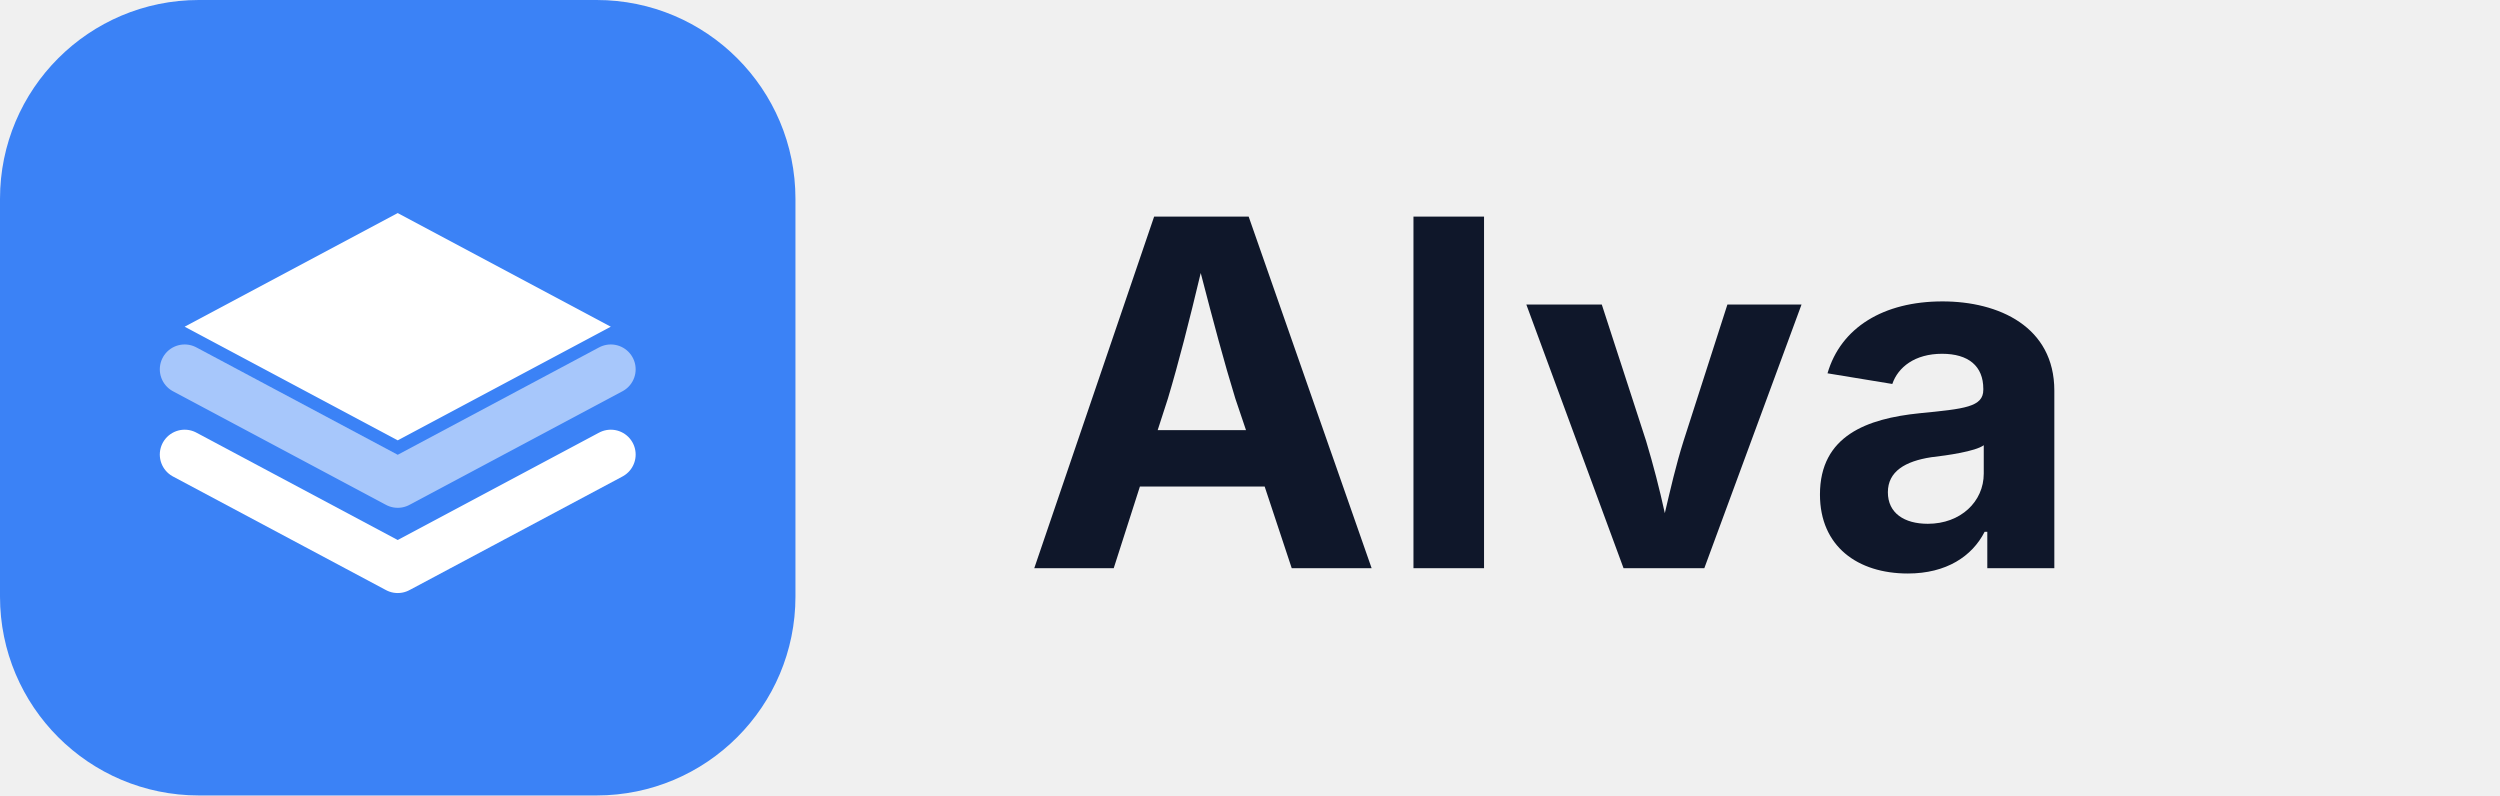
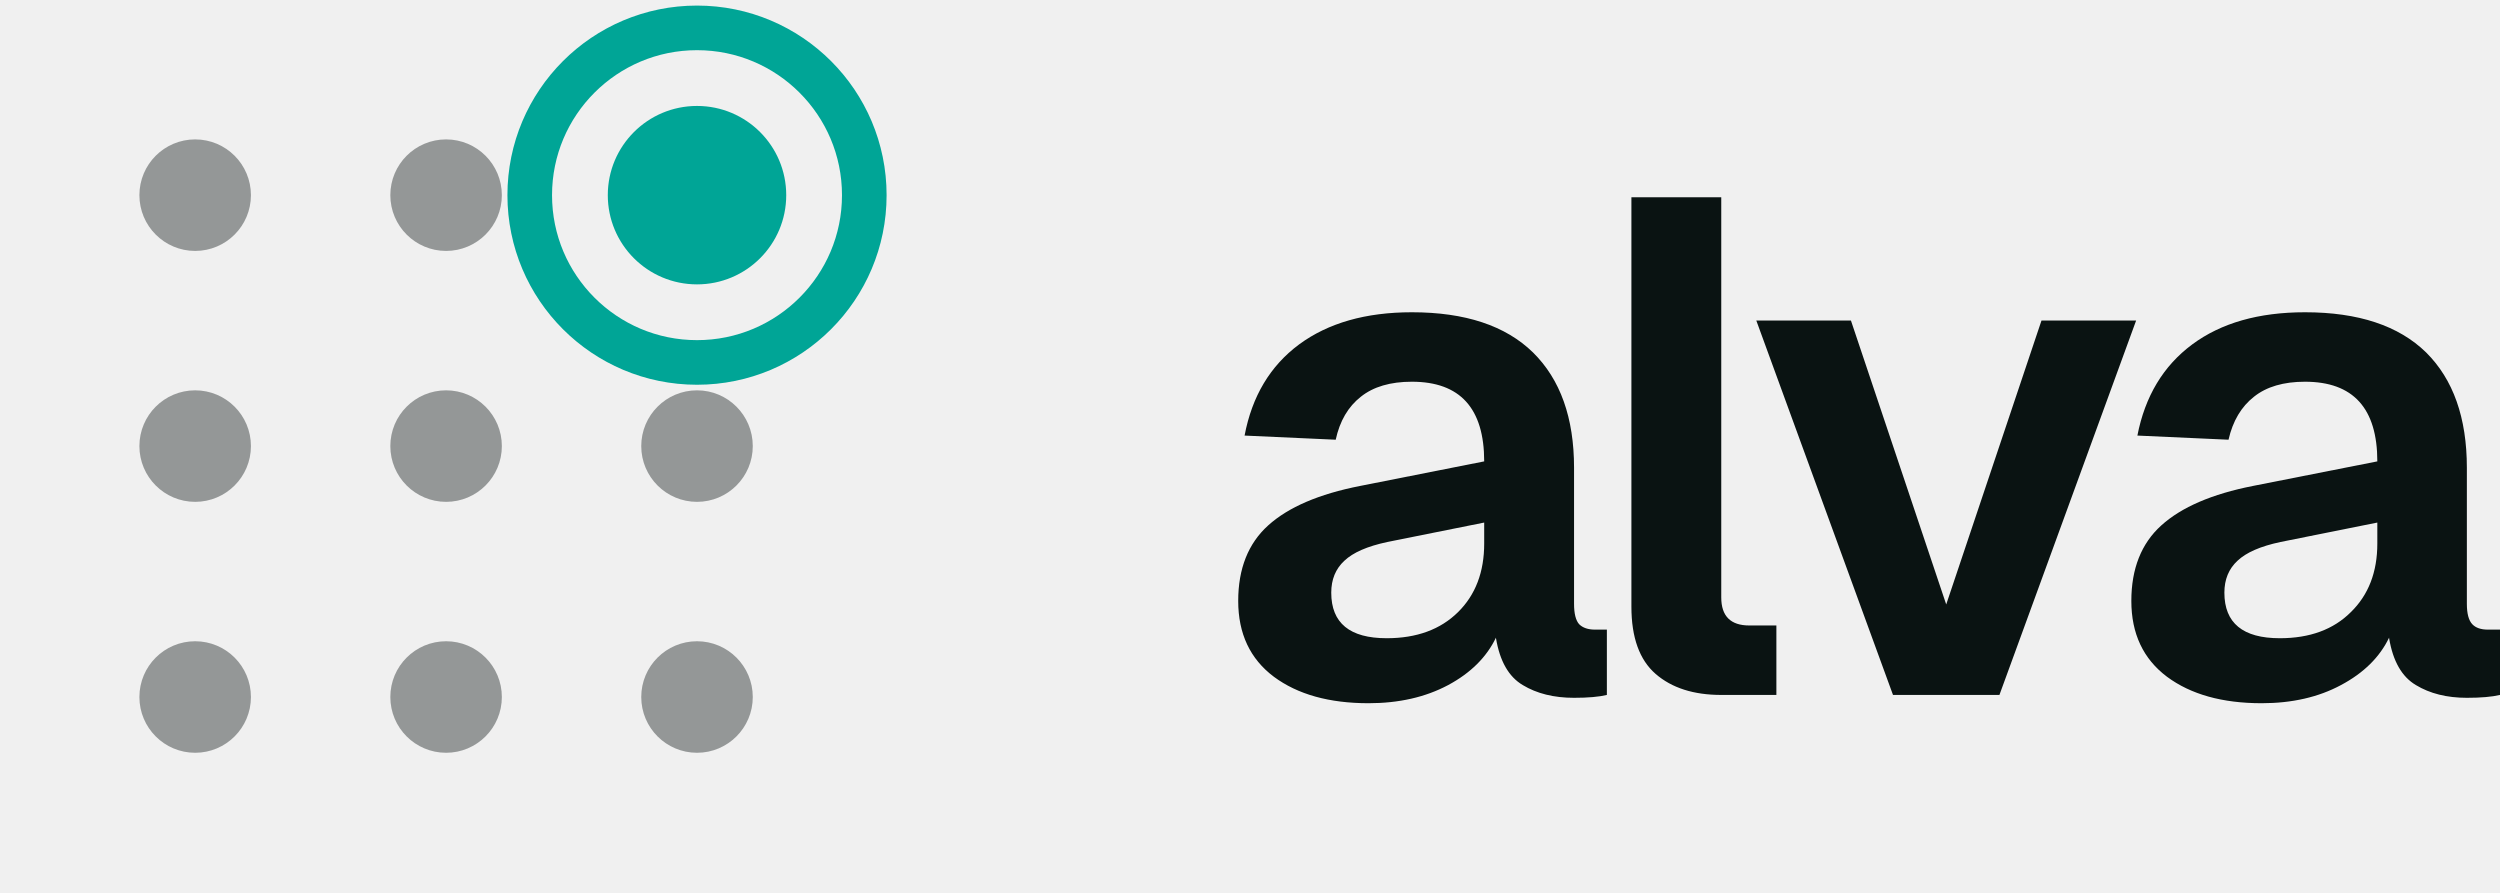
- <svg xmlns="http://www.w3.org/2000/svg" width="88" height="28" viewBox="0 0 88 28" fill="none">
-   <rect width="28" height="28" rx="7" fill="#3B82F6" />
-   <path d="M14 7.5L6.5 11.5L14 15.5L21.5 11.5L14 7.5Z" fill="white" />
-   <path d="M6.5 16L14 20L21.5 16" stroke="white" stroke-width="1.75" stroke-linecap="round" stroke-linejoin="round" />
-   <path d="M6.5 13L14 17L21.5 13" stroke="white" stroke-width="1.75" stroke-linecap="round" stroke-linejoin="round" opacity="0.55" />
-   <text x="36" y="20" font-family="-apple-system, BlinkMacSystemFont, 'Segoe UI', sans-serif" font-size="17" font-weight="700" fill="#0F172A">Alva</text>
+ <svg xmlns="http://www.w3.org/2000/svg" viewBox="0 0 78.46 28" width="78.46" height="28">
+   <g transform="translate(0 0) scale(1)">
+     <g transform="scale(0.875)">
+       <g fill="#0a1312" fill-opacity="0.4">
+         <circle cx="7" cy="7" r="2" />
+         <circle cx="16" cy="7" r="2" />
+         <circle cx="7" cy="16" r="2" />
+         <circle cx="16" cy="16" r="2" />
+         <circle cx="25" cy="16" r="2" />
+         <circle cx="7" cy="25" r="2" />
+         <circle cx="16" cy="25" r="2" />
+         <circle cx="25" cy="25" r="2" />
+       </g>
+       <circle cx="25" cy="7" r="6" fill="none" stroke="#00a596" stroke-width="1.6" />
+       <circle cx="25" cy="7" r="3.2" fill="#00a596" />
+     </g>
+     <path d="M42.95 22.07L42.95 22.07Q41.10 22.07 39.98 21.24Q38.86 20.40 38.86 18.86L38.86 18.86Q38.86 17.34 39.80 16.49Q40.75 15.63 42.69 15.25L42.69 15.25L46.58 14.48Q46.58 11.98 44.31 11.98L44.31 11.98Q43.30 11.98 42.71 12.45Q42.11 12.92 41.92 13.80L41.92 13.80L39.06 13.67Q39.41 11.82 40.77 10.81Q42.14 9.80 44.31 9.80L44.31 9.80Q46.82 9.80 48.11 11.06Q49.40 12.33 49.40 14.68L49.40 14.68L49.40 18.95Q49.40 19.41 49.56 19.59Q49.73 19.76 50.06 19.76L50.06 19.76L50.43 19.76L50.43 21.81Q50.06 21.90 49.40 21.90L49.40 21.90Q48.45 21.90 47.79 21.50Q47.13 21.11 46.95 20.03L46.95 20.03L46.95 20.01Q46.51 20.93 45.45 21.50Q44.38 22.07 42.95 22.07ZM43.52 20.03L43.52 20.03Q44.93 20.03 45.76 19.21Q46.58 18.40 46.58 17.06L46.58 17.06L46.58 16.40L43.54 17.01Q42.60 17.21 42.19 17.60Q41.78 17.98 41.78 18.60L41.78 18.60Q41.78 20.03 43.52 20.03ZM55.75 21.81L54.02 21.81Q52.72 21.81 51.96 21.15Q51.20 20.49 51.20 19.04L51.20 19.04L51.20 6.19L54.02 6.19L54.02 18.75Q54.02 19.63 54.90 19.63L54.90 19.63L55.75 19.63L55.75 21.81ZM62.75 21.81L59.41 21.81L55.12 10.06L58.09 10.06L61.08 18.97L64.07 10.06L67.04 10.06L62.75 21.81ZM70.98 22.07L70.98 22.07Q69.13 22.07 68.01 21.24Q66.89 20.40 66.89 18.86L66.89 18.86Q66.89 17.34 67.83 16.49Q68.78 15.63 70.71 15.25L70.71 15.25L74.61 14.48Q74.61 11.98 72.34 11.98L72.34 11.98Q71.33 11.98 70.74 12.45Q70.14 12.92 69.94 13.80L69.94 13.80L67.08 13.67Q67.44 11.82 68.80 10.81Q70.16 9.80 72.34 9.80L72.34 9.80Q74.85 9.80 76.14 11.06Q77.42 12.33 77.42 14.68L77.42 14.68L77.42 18.95Q77.42 19.41 77.59 19.59Q77.75 19.76 78.08 19.76L78.08 19.76L78.46 19.76L78.46 21.81Q78.08 21.90 77.42 21.90L77.42 21.90Q76.48 21.90 75.82 21.50Q75.16 21.11 74.98 20.03L74.98 20.03L74.98 20.01Q74.54 20.93 73.47 21.50Q72.41 22.07 70.98 22.07ZM71.55 20.03L71.55 20.03Q72.96 20.03 73.78 19.21Q74.61 18.40 74.61 17.06L74.61 17.06L74.61 16.40L71.57 17.01Q70.63 17.21 70.22 17.60Q69.81 17.98 69.81 18.60L69.81 18.60Q69.81 20.03 71.55 20.03Z" fill="#0a1312" />
+   </g>
</svg>
